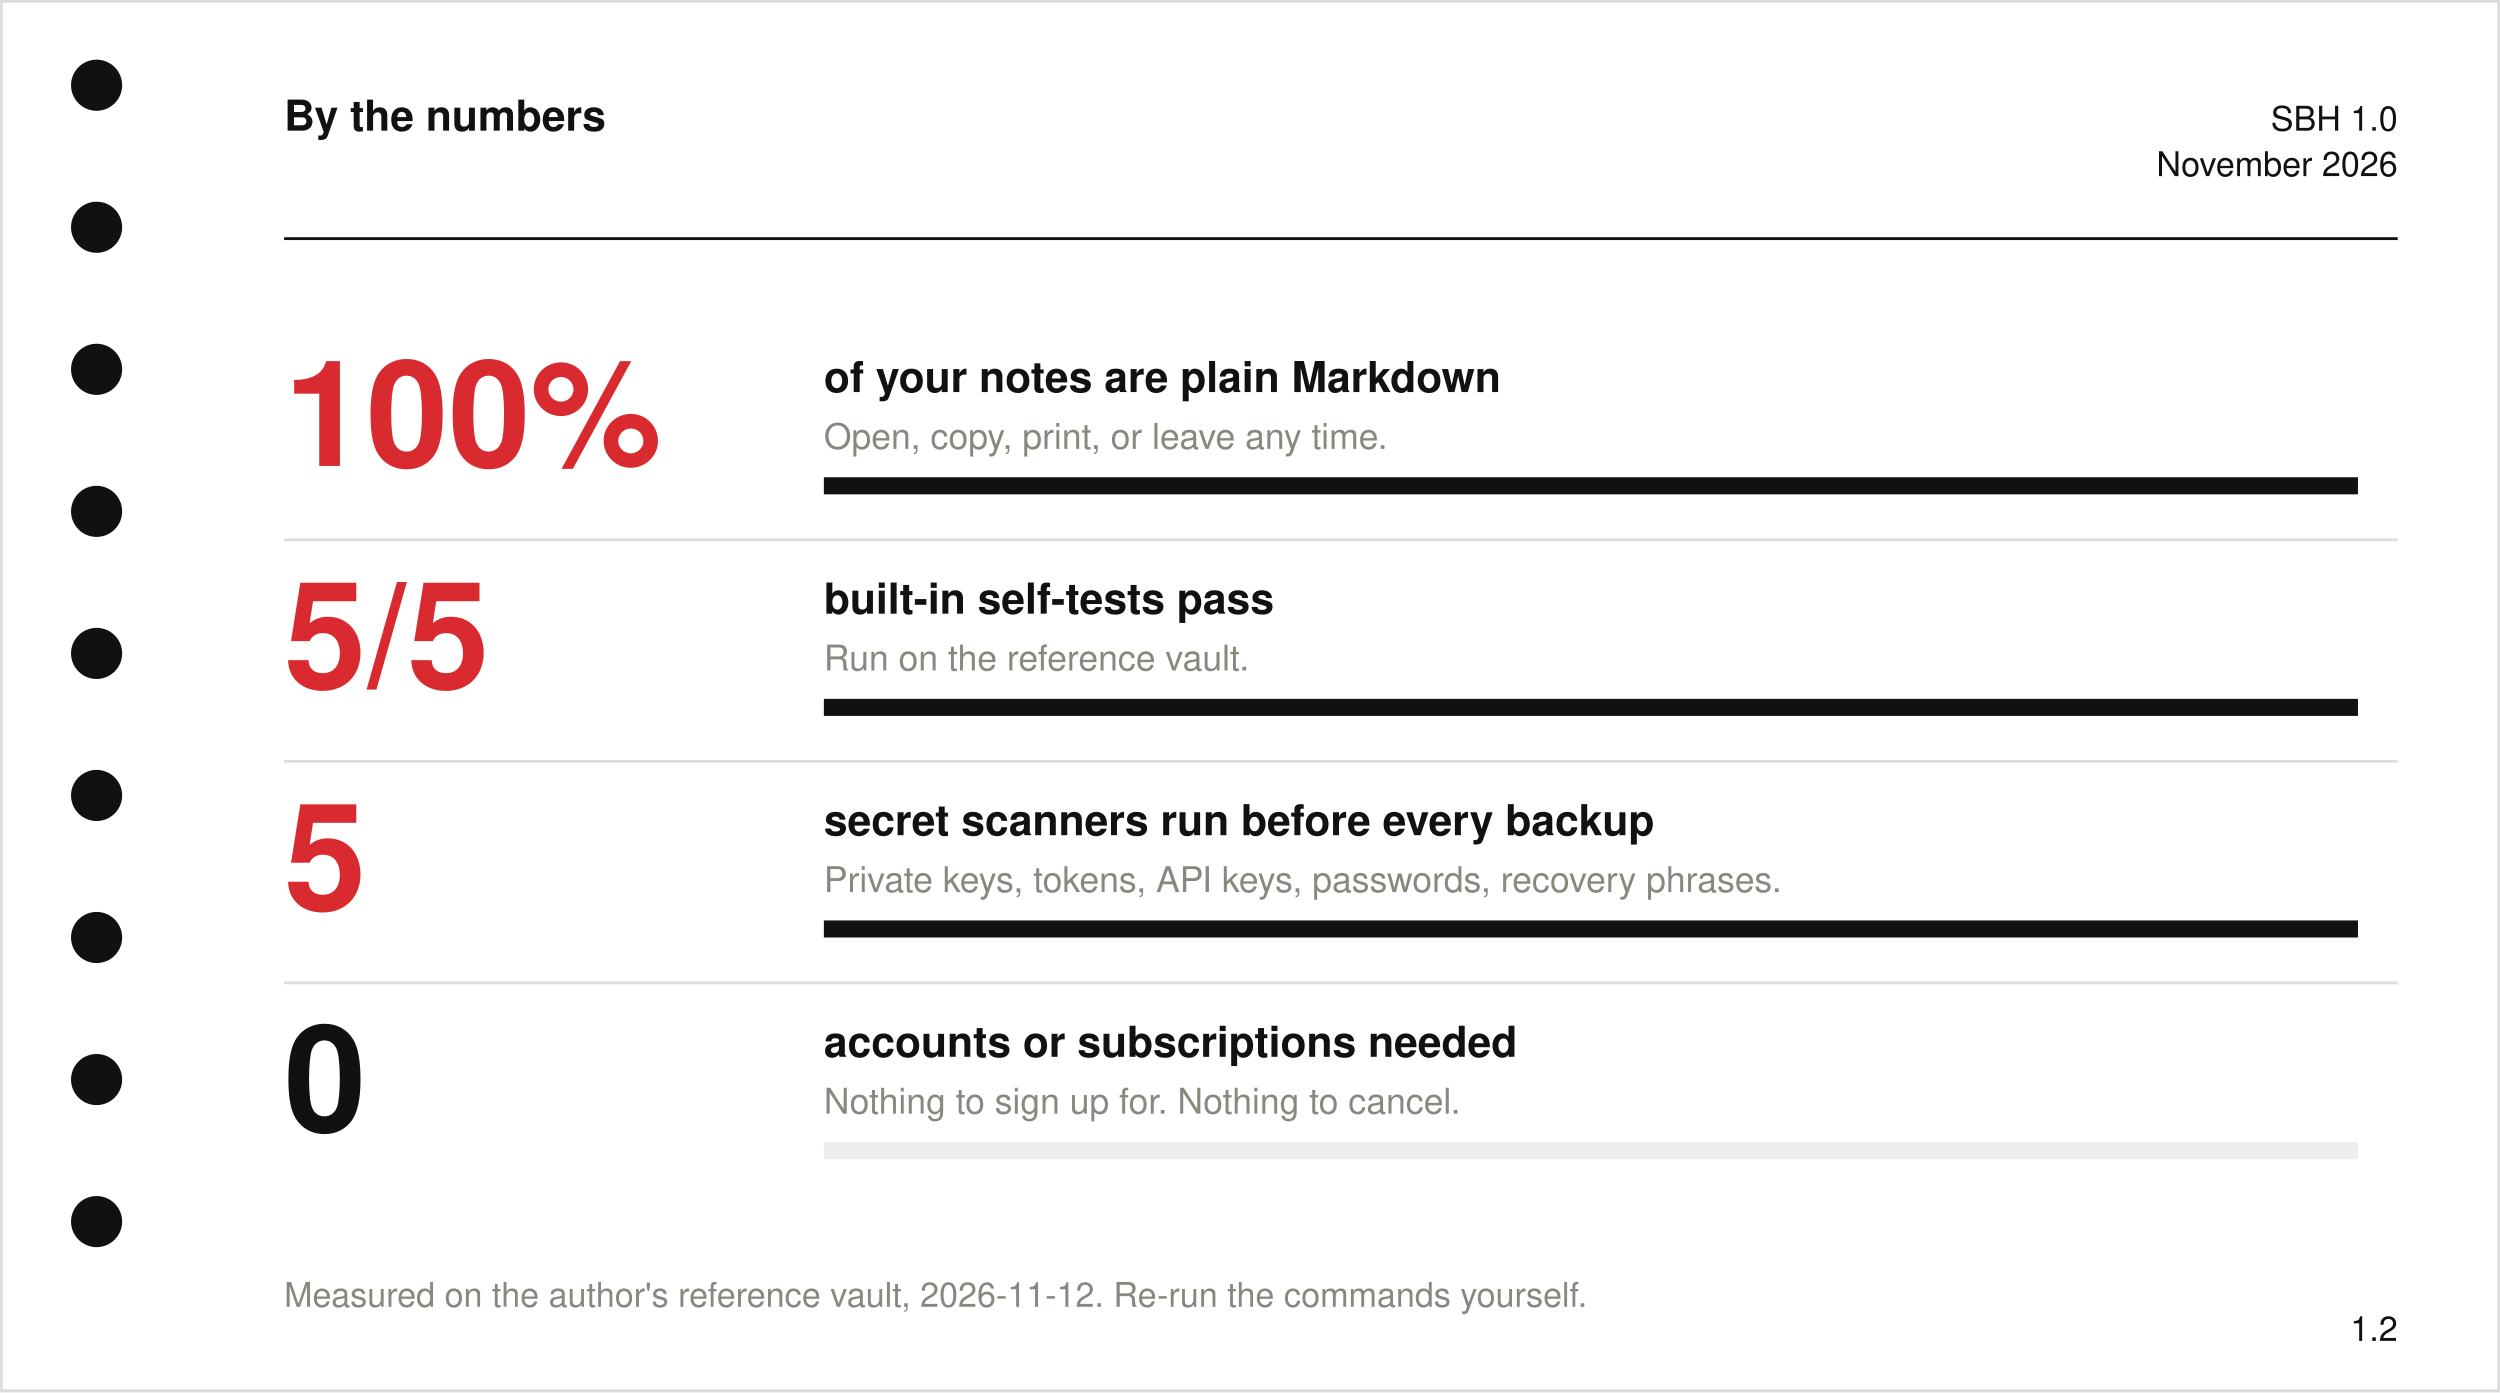
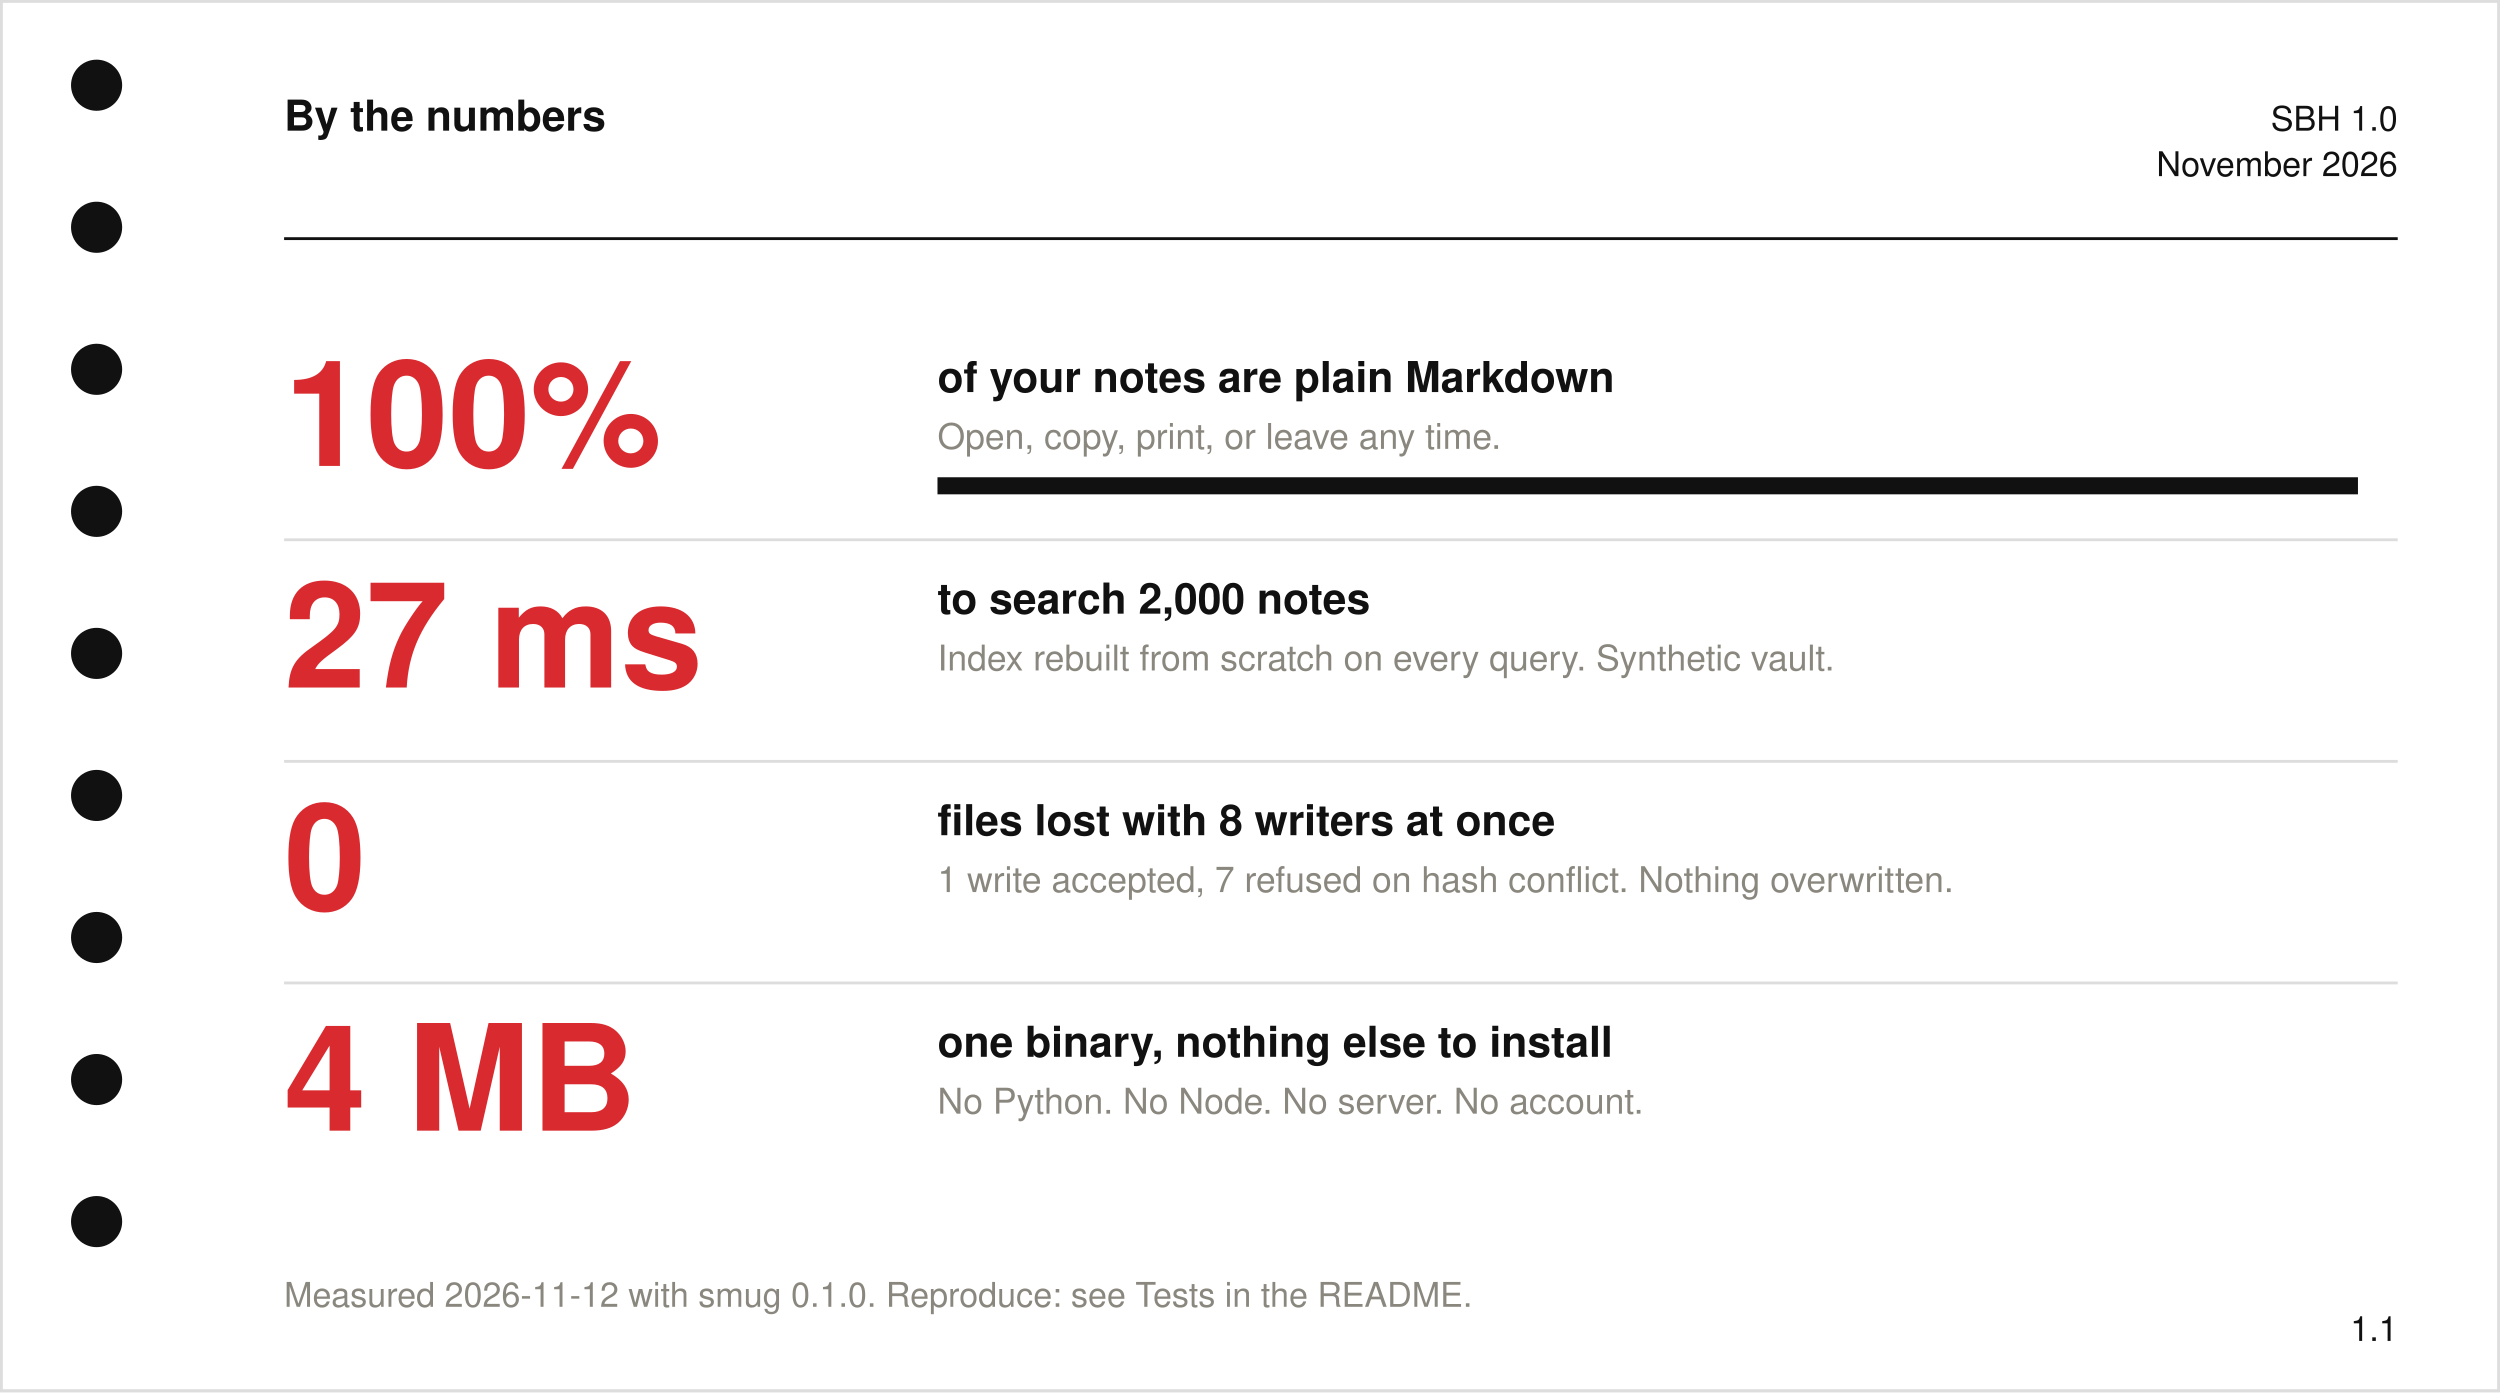
<svg xmlns="http://www.w3.org/2000/svg" viewBox="0 0 880 490" width="880" height="490" font-family="Helvetica Neue, Helvetica, Arial, sans-serif" role="img" aria-label="By the numbers">
  <rect width="880" height="490" fill="#FFFFFF" />
  <rect x=".5" y=".5" width="879" height="489" fill="none" stroke="#DDD" />
  <circle cx="34" cy="30" r="9" fill="#111111" />
  <circle cx="34" cy="80" r="9" fill="#111111" />
  <circle cx="34" cy="130" r="9" fill="#111111" />
  <circle cx="34" cy="180" r="9" fill="#111111" />
  <circle cx="34" cy="230" r="9" fill="#111111" />
  <circle cx="34" cy="280" r="9" fill="#111111" />
  <circle cx="34" cy="330" r="9" fill="#111111" />
  <circle cx="34" cy="380" r="9" fill="#111111" />
  <circle cx="34" cy="430" r="9" fill="#111111" />
  <text x="100" y="46" font-size="15" font-weight="700" fill="#111111" text-anchor="start">By the numbers</text>
  <text x="844" y="46" font-size="12" font-weight="300" fill="#111111" text-anchor="end">SBH 1.0</text>
  <text x="844" y="62" font-size="12" font-weight="300" fill="#111111" text-anchor="end">November 2026</text>
  <line x1="100" y1="84" x2="844" y2="84" stroke="#111111" stroke-width="1" />
  <text x="100" y="164" font-size="52" font-weight="700" fill="#D92B2F" text-anchor="start">100%</text>
-   <text x="290" y="138" font-size="15" font-weight="700" fill="#111111" text-anchor="start">of your notes are plain Markdown</text>
-   <text x="290" y="158" font-size="12.5" font-weight="300" fill="#8A877E" text-anchor="start">Open, copy, print, or leave any time.</text>
-   <rect x="290" y="168" width="540" height="6" fill="#EEE" />
-   <rect x="290" y="168" width="540" height="6" fill="#111111" />
+   <text x="330" y="138" font-size="15" font-weight="700" fill="#111111" text-anchor="start">of your notes are plain Markdown</text>
+   <text x="330" y="158" font-size="12.5" font-weight="300" fill="#8A877E" text-anchor="start">Open, copy, print, or leave any time.</text>
+   <rect x="330" y="168" width="500" height="6" fill="#EEE" />
+   <rect x="330" y="168" width="500" height="6" fill="#111111" />
  <line x1="100" y1="190" x2="844" y2="190" stroke="#DDD" />
-   <text x="100" y="242" font-size="52" font-weight="700" fill="#D92B2F" text-anchor="start">5/5</text>
-   <text x="290" y="216" font-size="15" font-weight="700" fill="#111111" text-anchor="start">built-in self-tests pass</text>
-   <text x="290" y="236" font-size="12.5" font-weight="300" fill="#8A877E" text-anchor="start">Run on the reference vault.</text>
-   <rect x="290" y="246" width="540" height="6" fill="#EEE" />
-   <rect x="290" y="246" width="540" height="6" fill="#111111" />
+   <text x="100" y="242" font-size="52" font-weight="700" fill="#D92B2F" text-anchor="start">27 ms</text>
+   <text x="330" y="216" font-size="15" font-weight="700" fill="#111111" text-anchor="start">to search 2,000 notes</text>
+   <text x="330" y="236" font-size="12.5" font-weight="300" fill="#8A877E" text-anchor="start">Index rebuilt from scratch on every query. Synthetic vault.</text>
  <line x1="100" y1="268" x2="844" y2="268" stroke="#DDD" />
-   <text x="100" y="320" font-size="52" font-weight="700" fill="#D92B2F" text-anchor="start">5</text>
-   <text x="290" y="294" font-size="15" font-weight="700" fill="#111111" text-anchor="start">secret scanners run before every backup</text>
-   <text x="290" y="314" font-size="12.5" font-weight="300" fill="#8A877E" text-anchor="start">Private keys, tokens, API keys, passwords, recovery phrases.</text>
-   <rect x="290" y="324" width="540" height="6" fill="#EEE" />
-   <rect x="290" y="324" width="540" height="6" fill="#111111" />
+   <text x="100" y="320" font-size="52" font-weight="700" fill="#D92B2F" text-anchor="start">0</text>
+   <text x="330" y="294" font-size="15" font-weight="700" fill="#111111" text-anchor="start">files lost with 8 writers at once</text>
+   <text x="330" y="314" font-size="12.5" font-weight="300" fill="#8A877E" text-anchor="start">1 write accepted, 7 refused on hash conflict. Nothing overwritten.</text>
  <line x1="100" y1="346" x2="844" y2="346" stroke="#DDD" />
-   <text x="100" y="398" font-size="52" font-weight="700" fill="#111111" text-anchor="start">0</text>
-   <text x="290" y="372" font-size="15" font-weight="700" fill="#111111" text-anchor="start">accounts or subscriptions needed</text>
-   <text x="290" y="392" font-size="12.5" font-weight="300" fill="#8A877E" text-anchor="start">Nothing to sign up for. Nothing to cancel.</text>
-   <rect x="290" y="402" width="540" height="6" fill="#EEE" />
-   <rect x="290" y="402" width="0" height="6" fill="#111111" />
-   <text x="100" y="460" font-size="12" font-weight="300" fill="#8A877E" text-anchor="start">Measured on the author's reference vault, 2026-11-12. Re-run the commands yourself.</text>
-   <text x="844" y="472" font-size="12" font-weight="300" fill="#111111" text-anchor="end">1.2</text>
+   <text x="100" y="398" font-size="52" font-weight="700" fill="#D92B2F" text-anchor="start">4 MB</text>
+   <text x="330" y="372" font-size="15" font-weight="700" fill="#111111" text-anchor="start">one binary, nothing else to install</text>
+   <text x="330" y="392" font-size="12.5" font-weight="300" fill="#8A877E" text-anchor="start">No Python. No Node. No server. No account.</text>
+   <text x="100" y="460" font-size="12" font-weight="300" fill="#8A877E" text-anchor="start">Measured 2026-11-12 with smug 0.1.0. Reproduce: see Tests in the README.</text>
+   <text x="844" y="472" font-size="12" font-weight="300" fill="#111111" text-anchor="end">1.1</text>
</svg>
